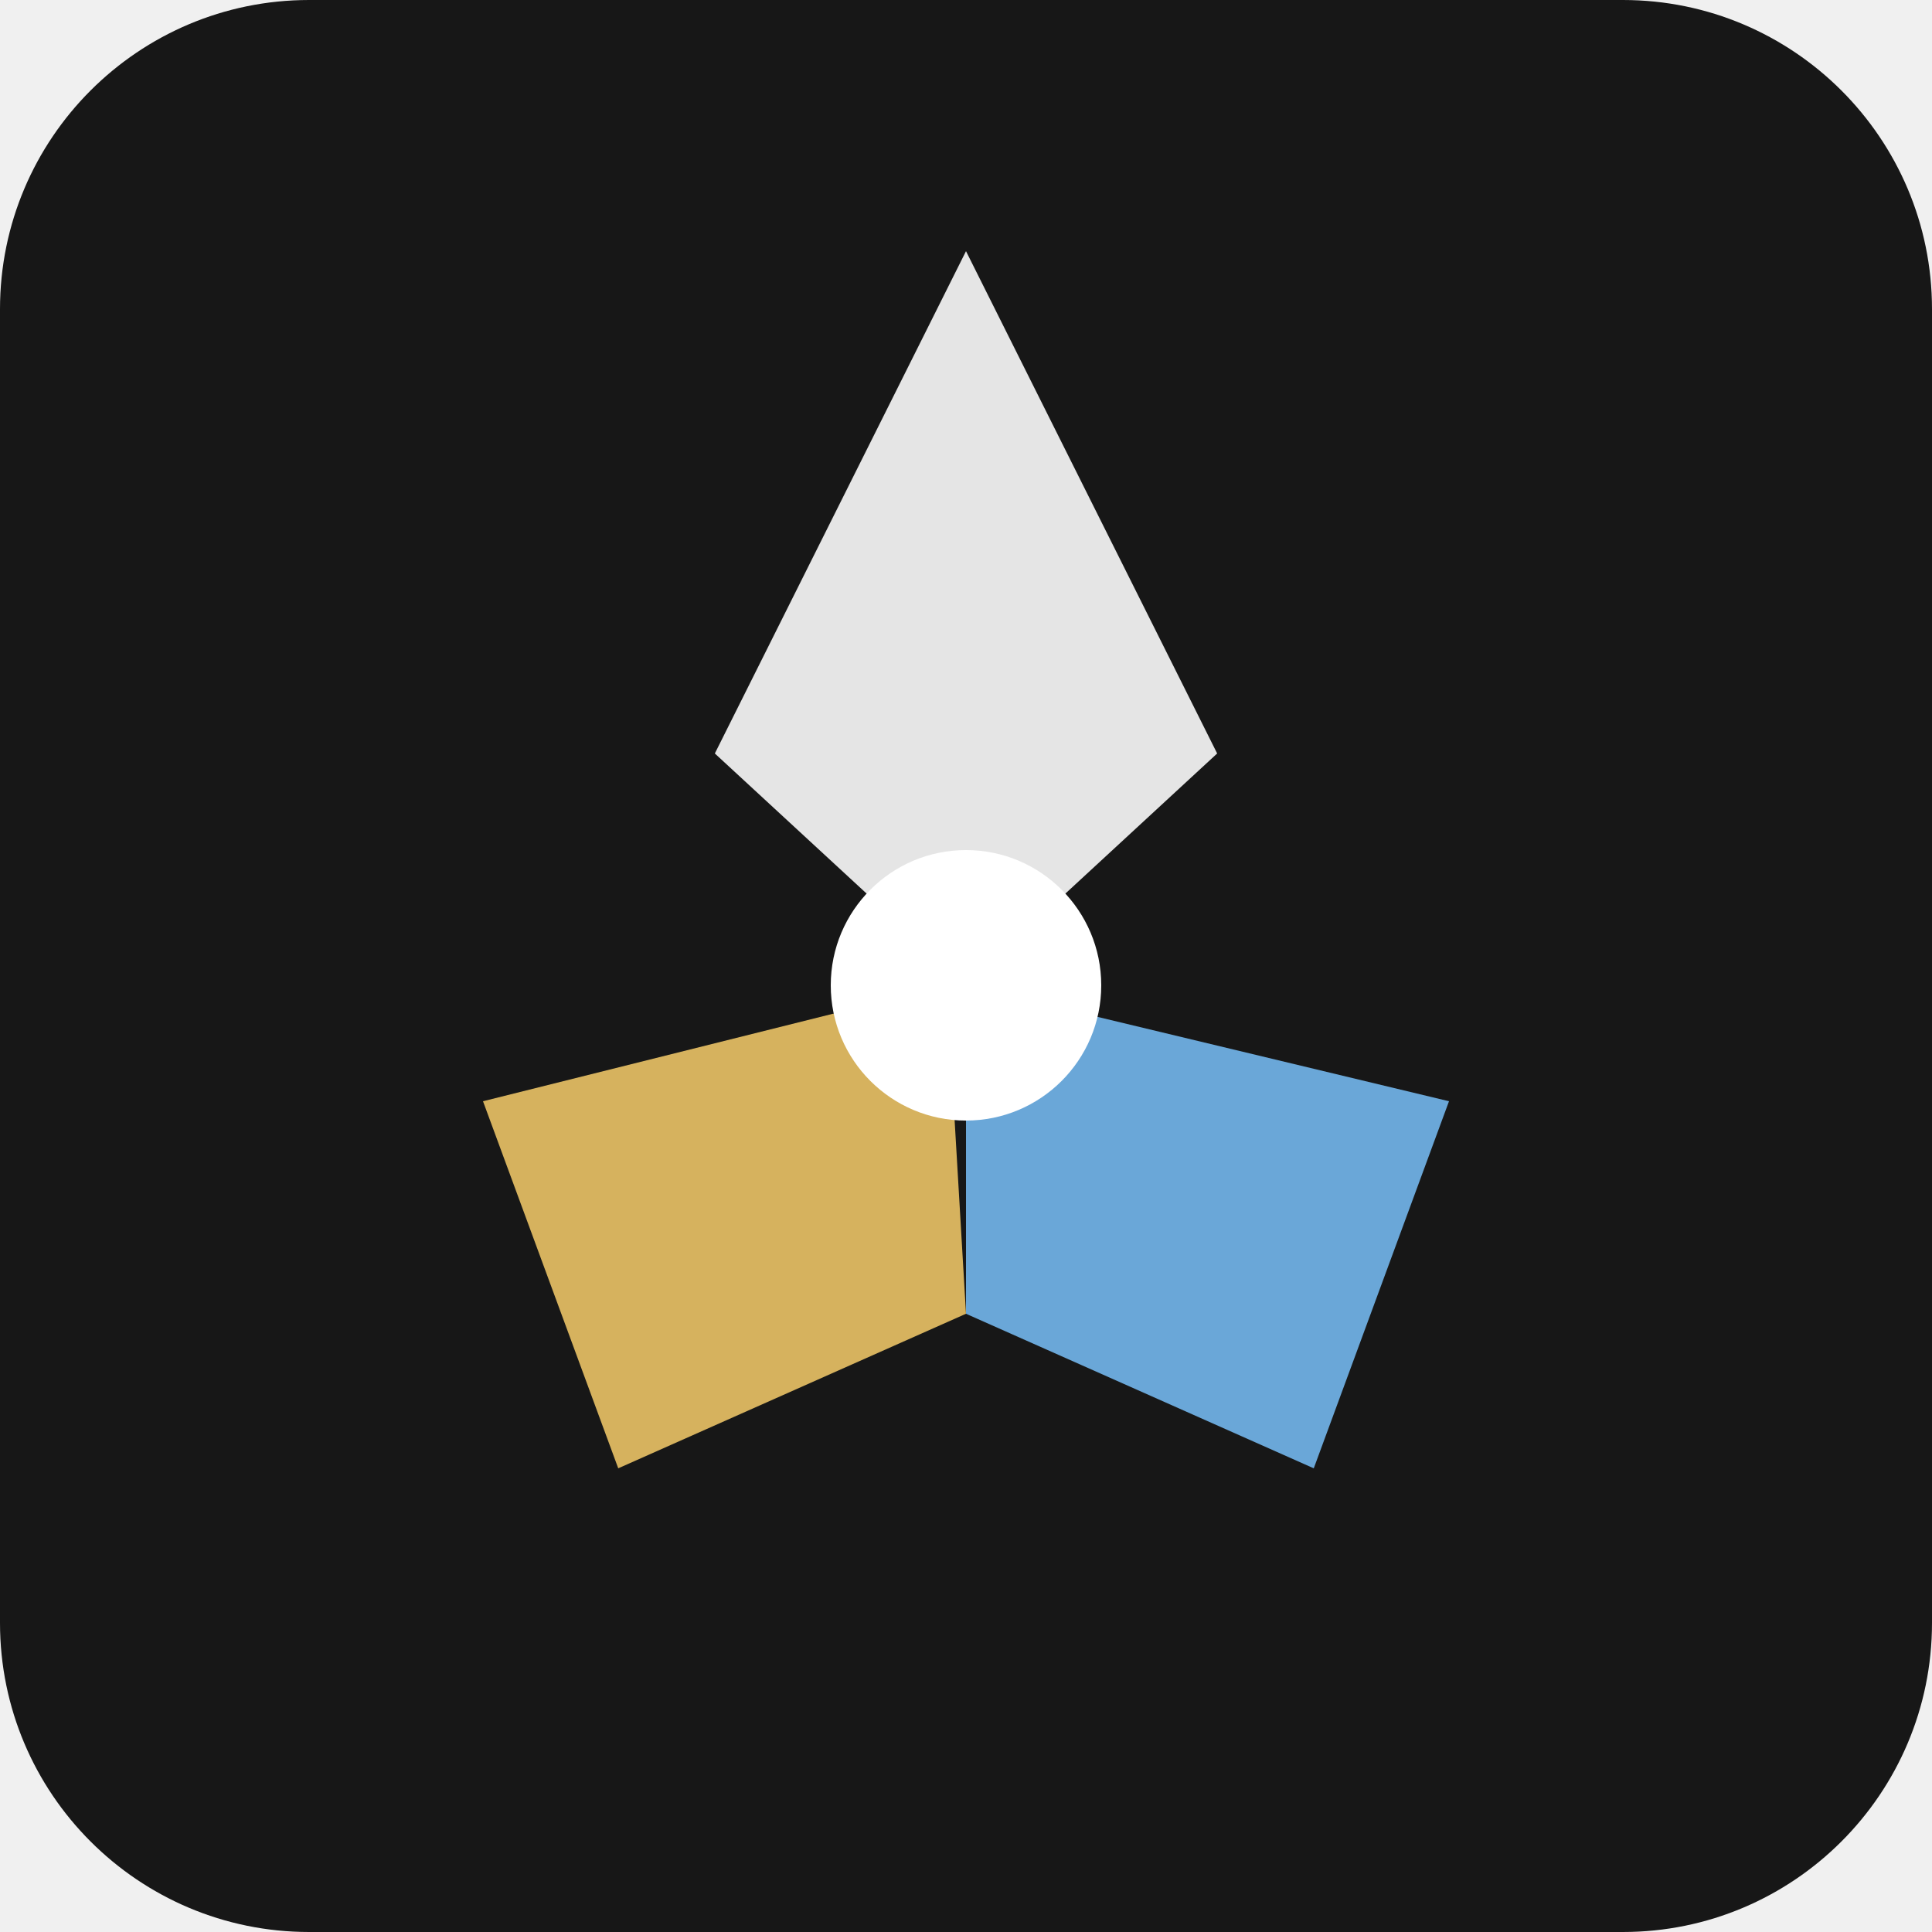
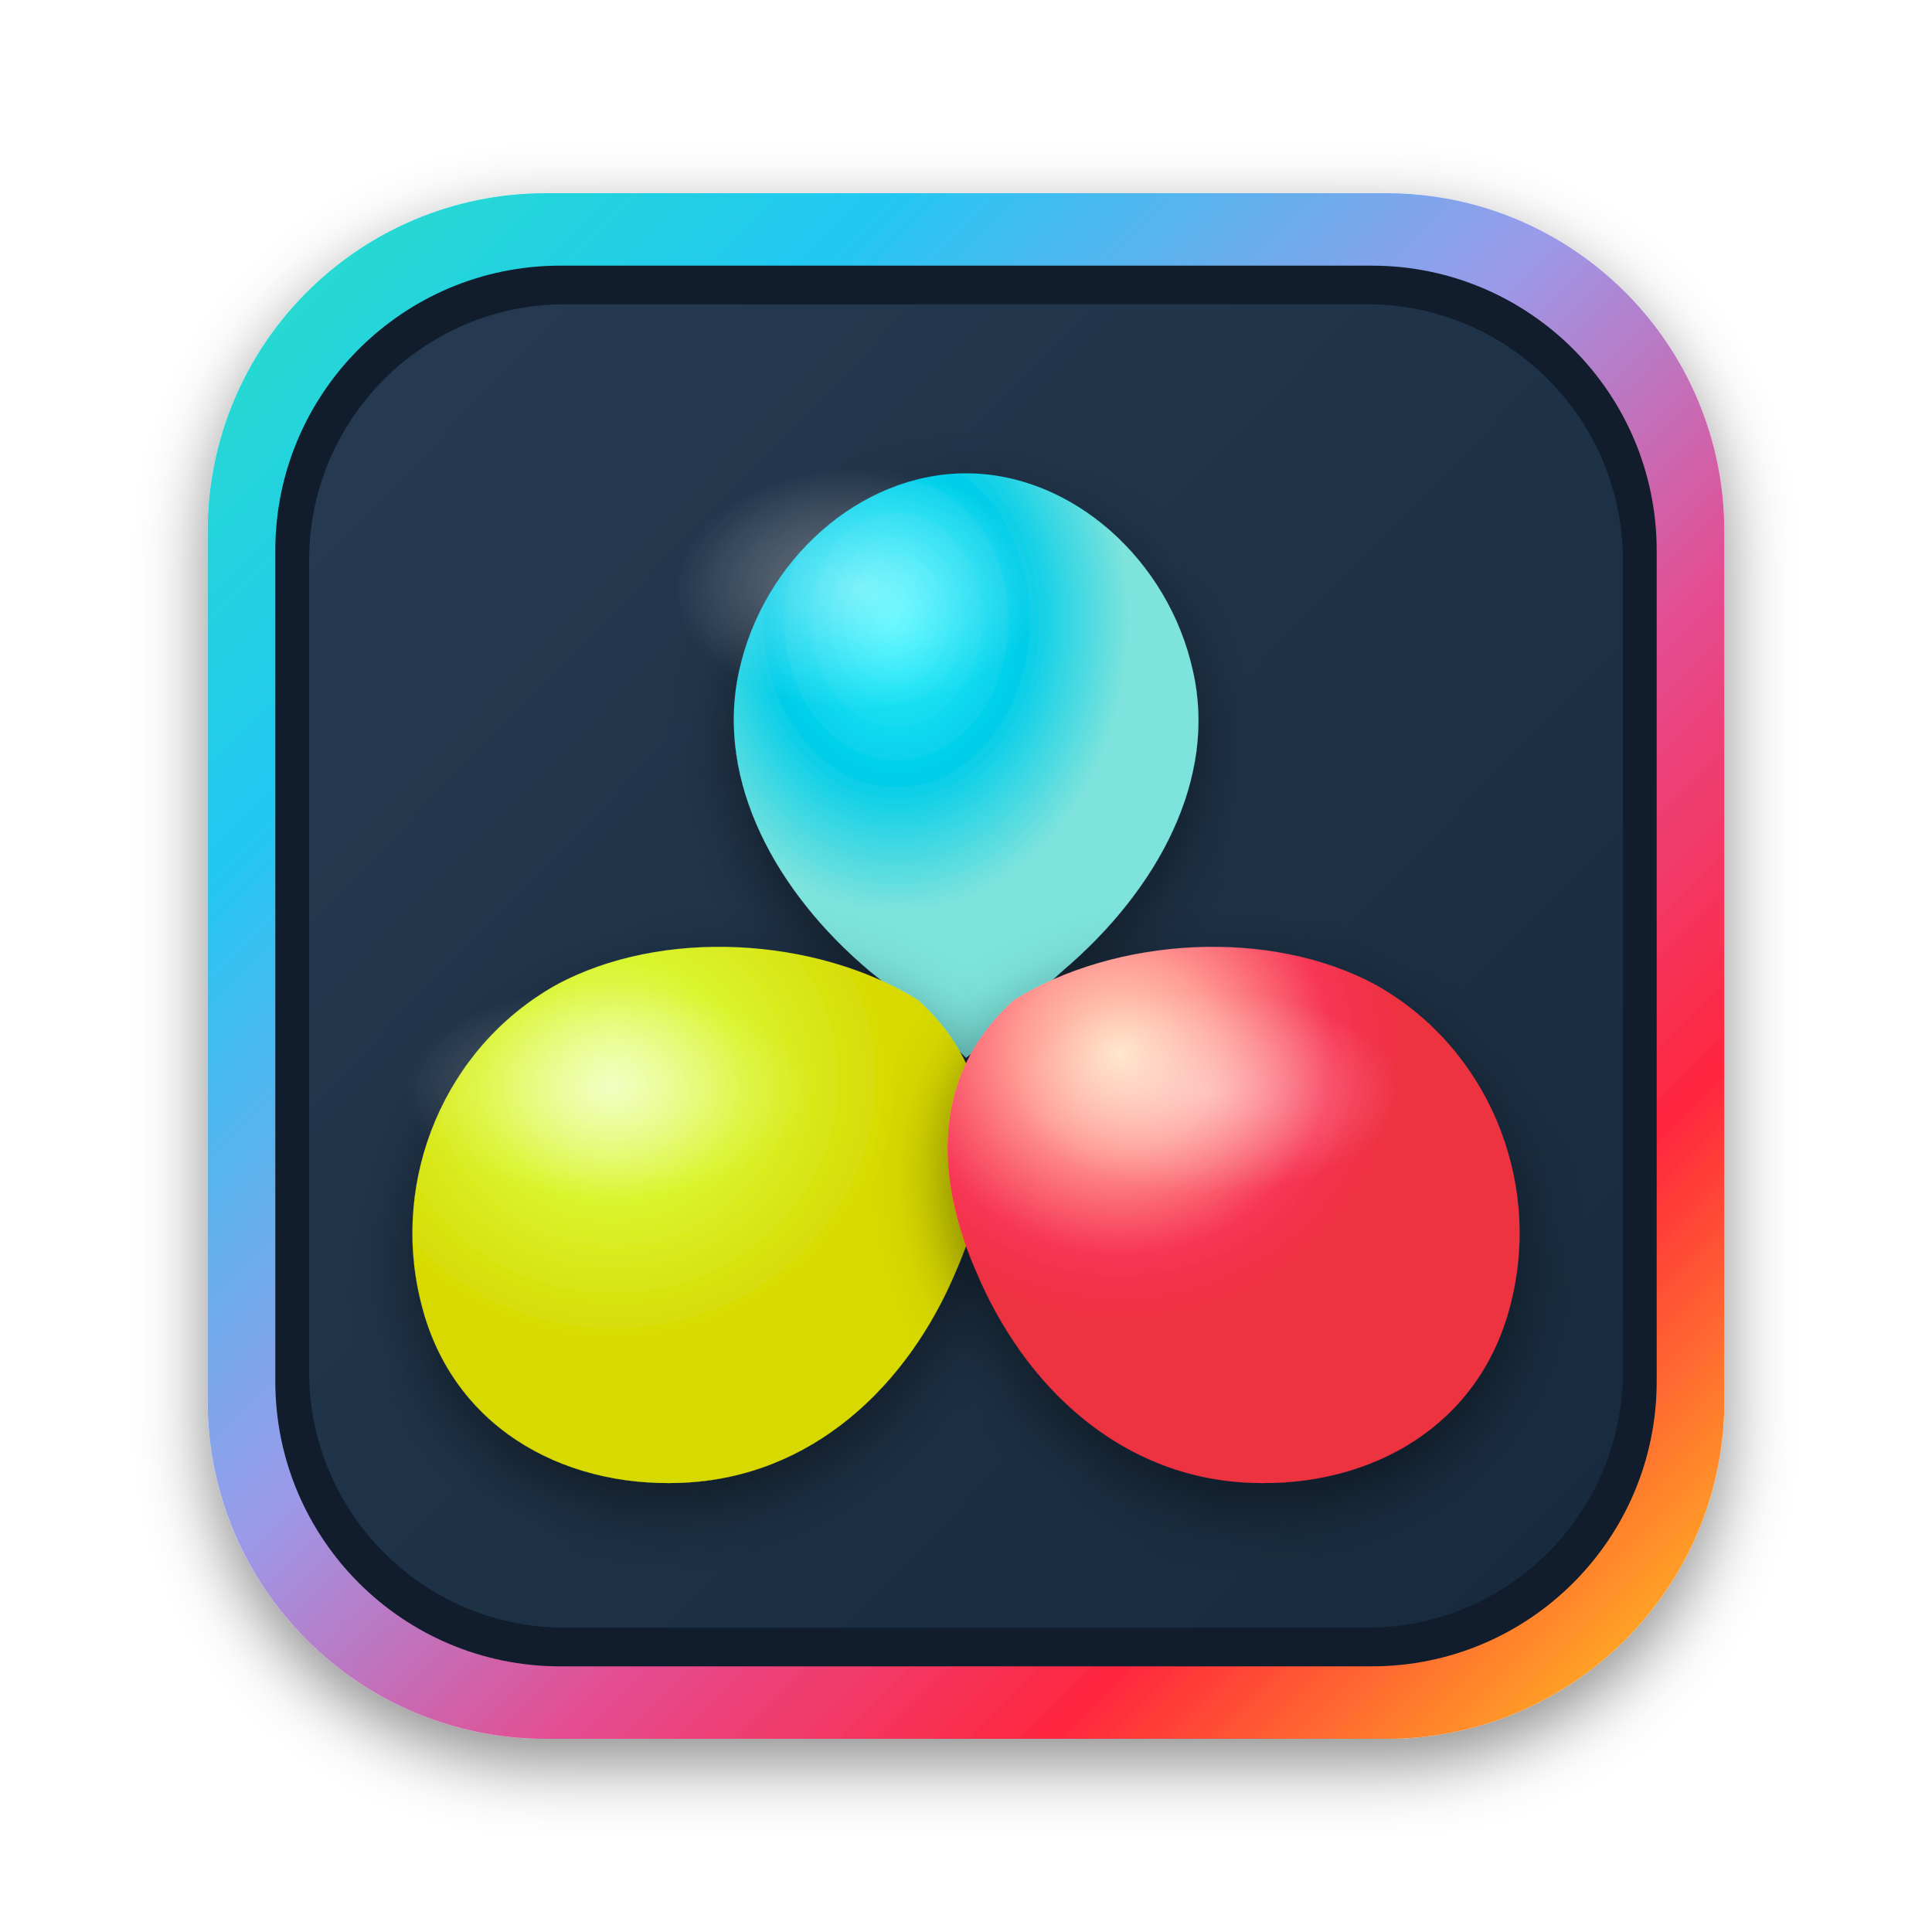
- <svg xmlns="http://www.w3.org/2000/svg" viewBox="0 0 100 100">
-   <rect width="100" height="100" rx="16" fill="#171717" />
-   <path d="M50 13 63 39 50 51 37 39Z" fill="#e5e5e5" />
-   <path d="M25 57 49 51 50 68 32 76Z" fill="#d6b25e" />
-   <path d="M75 57 50 51 50 68 68 76Z" fill="#6aa7d8" />
-   <circle cx="50" cy="51" r="7" fill="#fff" />
+ <svg xmlns="http://www.w3.org/2000/svg" viewBox="0 0 400 400">
+   <defs>
+     <linearGradient id="rainbow" x1="0" y1="0" x2="1" y2="1">
+       <stop offset="0%" stop-color="#28e0c5" />
+       <stop offset="22%" stop-color="#21c8f2" />
+       <stop offset="45%" stop-color="#9a9bea" />
+       <stop offset="62%" stop-color="#e54c91" />
+       <stop offset="78%" stop-color="#ff263d" />
+       <stop offset="100%" stop-color="#ffd51c" />
+     </linearGradient>
+     <linearGradient id="darkBg" x1="0" y1="0" x2="1" y2="1">
+       <stop offset="0%" stop-color="#263b52" />
+       <stop offset="100%" stop-color="#172a3d" />
+     </linearGradient>
+     <radialGradient id="cyanDrop" cx="35%" cy="25%">
+       <stop offset="0%" stop-color="#35f5ff" />
+       <stop offset="55%" stop-color="#00cde9" />
+       <stop offset="100%" stop-color="#7de3dc" />
+     </radialGradient>
+     <radialGradient id="yellowShape" cx="35%" cy="25%">
+       <stop offset="0%" stop-color="#eaff9a" />
+       <stop offset="45%" stop-color="#d9f52e" />
+       <stop offset="100%" stop-color="#d8d900" />
+     </radialGradient>
+     <radialGradient id="redShape" cx="30%" cy="20%">
+       <stop offset="0%" stop-color="#ffe2c4" />
+       <stop offset="35%" stop-color="#ff9d96" />
+       <stop offset="75%" stop-color="#f73555" />
+       <stop offset="100%" stop-color="#ed3040" />
+     </radialGradient>
+     <filter id="shadow" x="-30%" y="-30%" width="160%" height="160%">
+       <feDropShadow dx="0" dy="5" stdDeviation="7" flood-color="#000000" flood-opacity=".45" />
+     </filter>
+     <radialGradient id="shine">
+       <stop offset="0%" stop-color="#ffffff" stop-opacity=".75" />
+       <stop offset="100%" stop-color="#ffffff" stop-opacity="0" />
+     </radialGradient>
+   </defs>
+   <rect width="400" height="400" fill="#ffffff" />
+   <rect x="43" y="40" width="314" height="320" rx="70" fill="url(#rainbow)" filter="url(#shadow)" />
+   <rect x="57" y="55" width="286" height="290" rx="59" fill="#111d2c" />
+   <rect x="64" y="63" width="272" height="274" rx="53" fill="url(#darkBg)" />
+   <path d="M200 98        C178 98 158 116 153 139        C148 162 161 185 180 201        C190 209 197 216 200 219        C204 216 211 209 220 201        C240 184 252 161 247 139        C242 116 222 98 200 98Z" fill="url(#cyanDrop)" filter="url(#shadow)" />
+   <path d="M190 207        C169 194 137 192 115 204        C92 217 81 244 87 269        C93 295 116 308 141 307        C168 306 188 287 198 263        C205 247 209 224 190 207Z" fill="url(#yellowShape)" filter="url(#shadow)" />
+   <path d="M210 207        C231 194 263 192 285 204        C308 217 319 244 313 269        C307 295 284 308 259 307        C232 306 212 287 202 263        C195 247 191 224 210 207Z" fill="url(#redShape)" filter="url(#shadow)" />
+   <ellipse cx="178" cy="122" rx="38" ry="25" fill="url(#shine)" opacity=".55" />
+   <ellipse cx="126" cy="226" rx="42" ry="22" fill="url(#shine)" opacity=".55" />
+   <ellipse cx="250" cy="226" rx="40" ry="21" fill="url(#shine)" opacity=".5" />
</svg>
